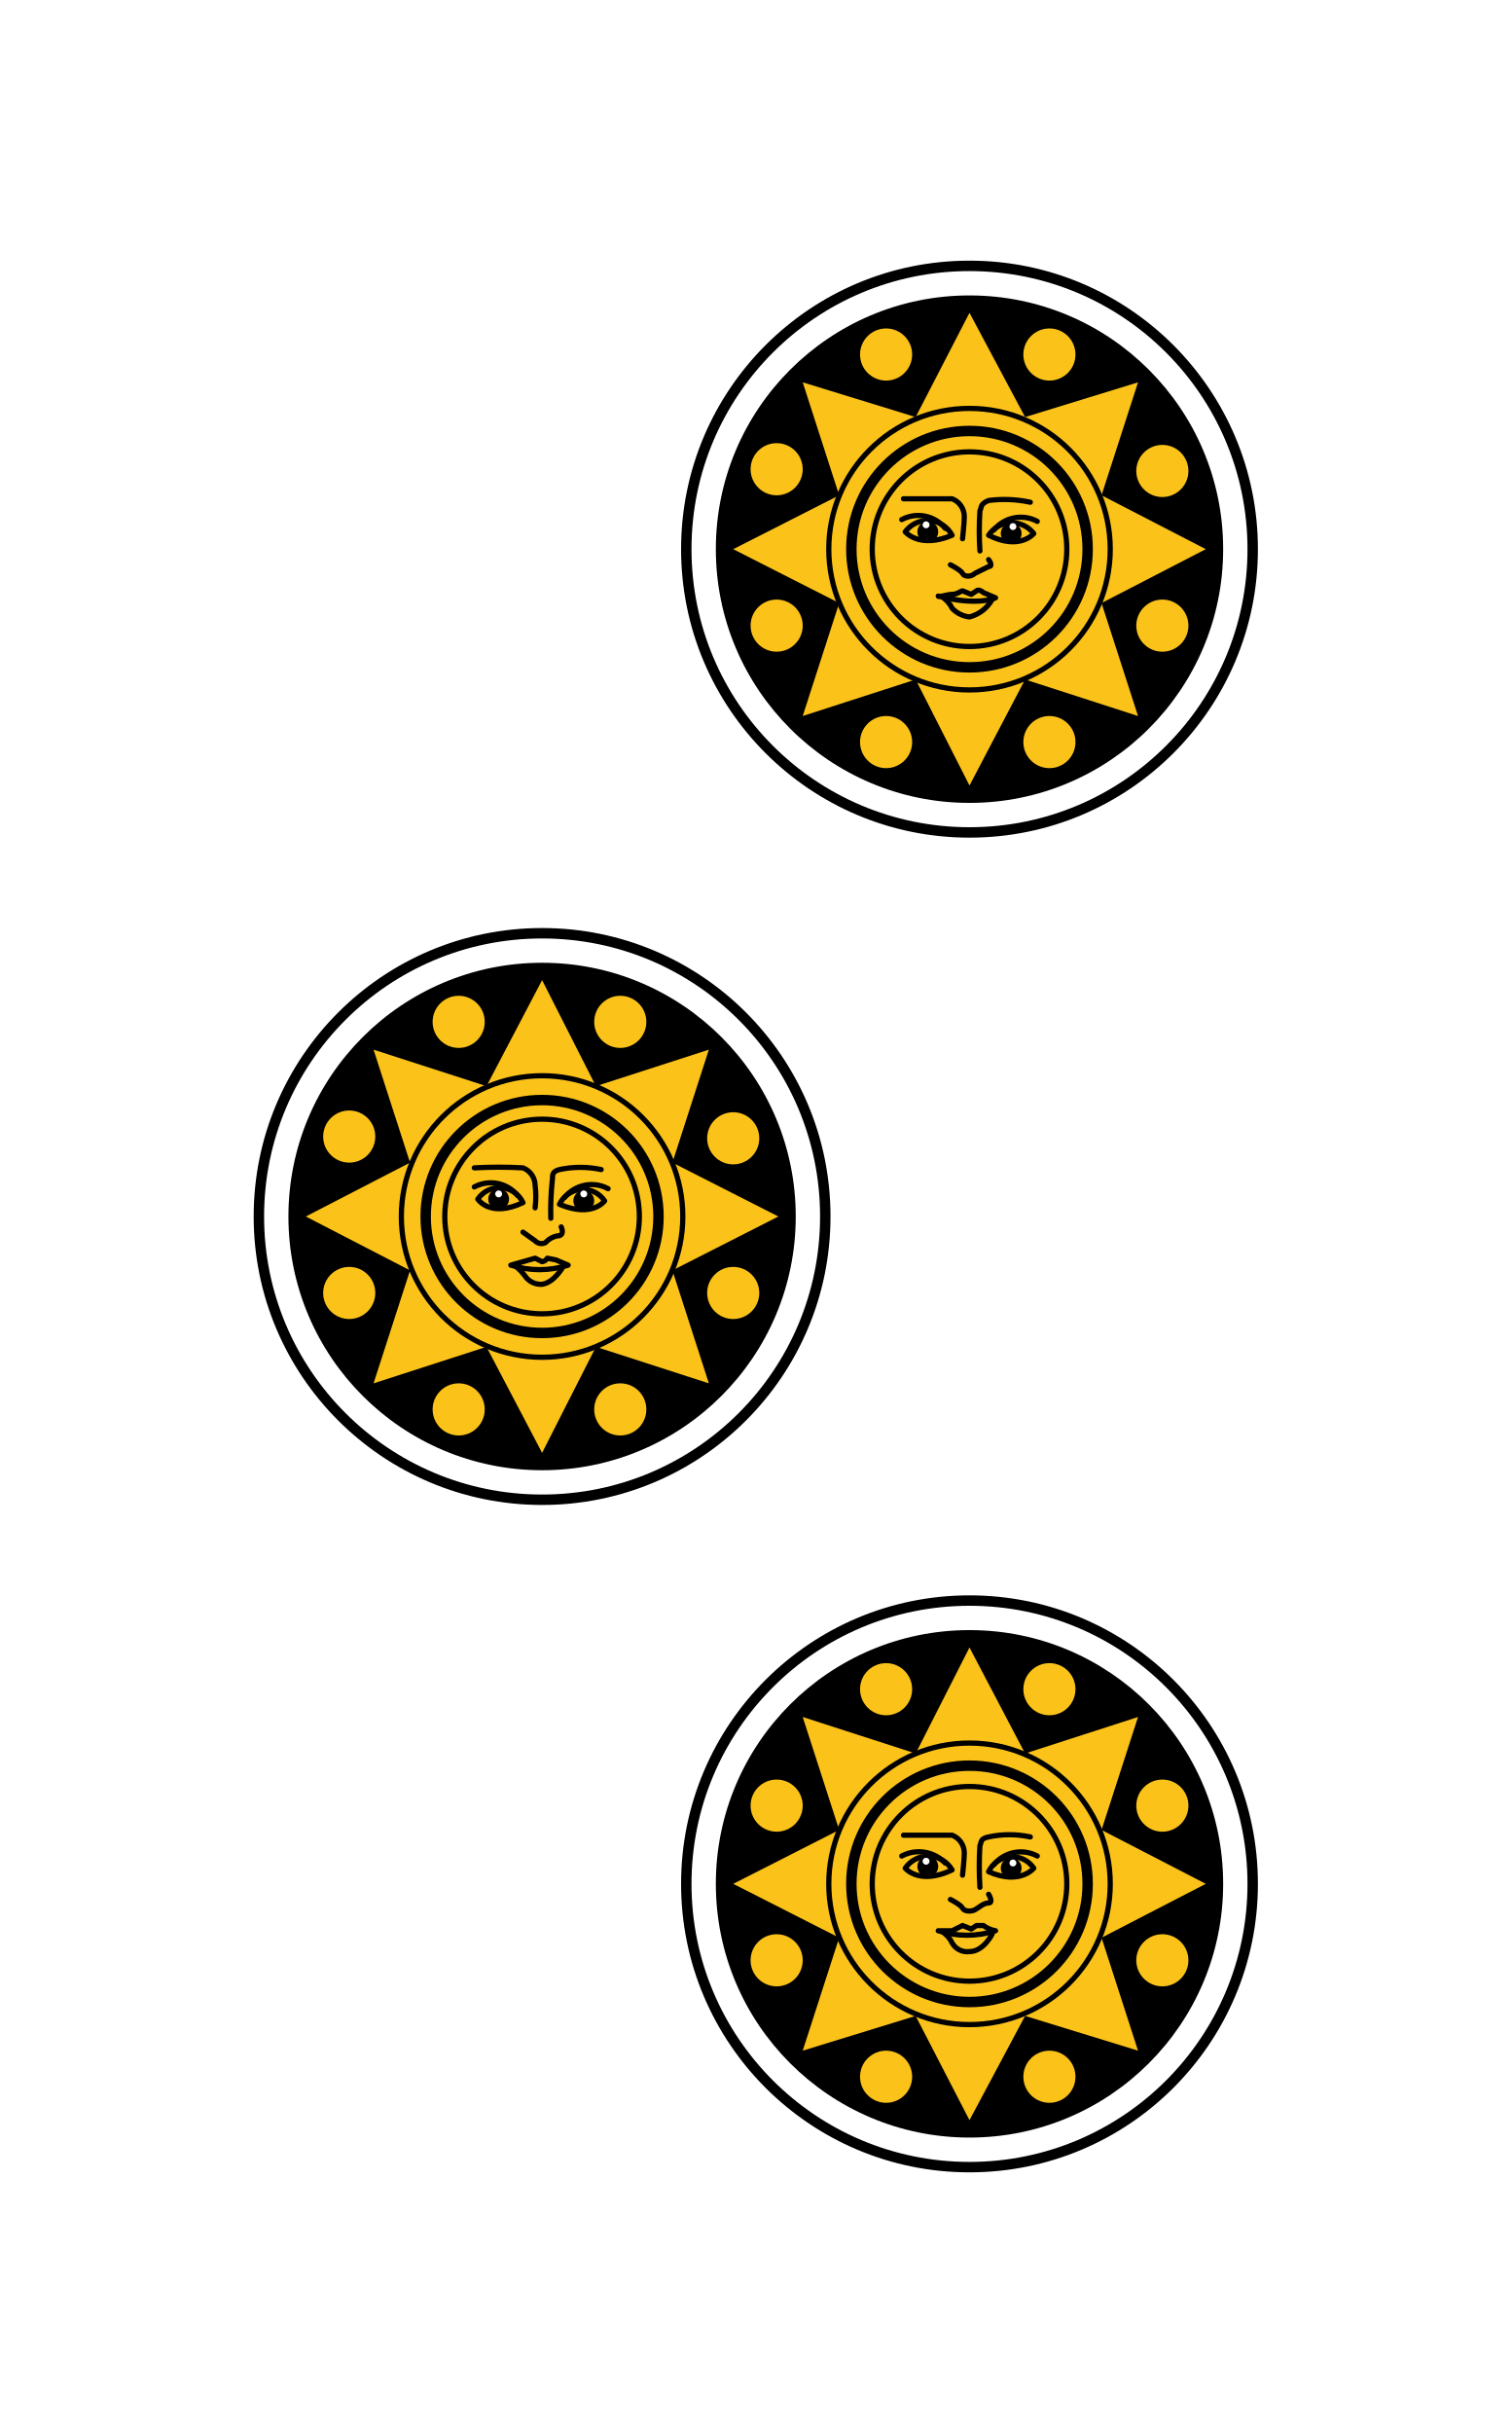
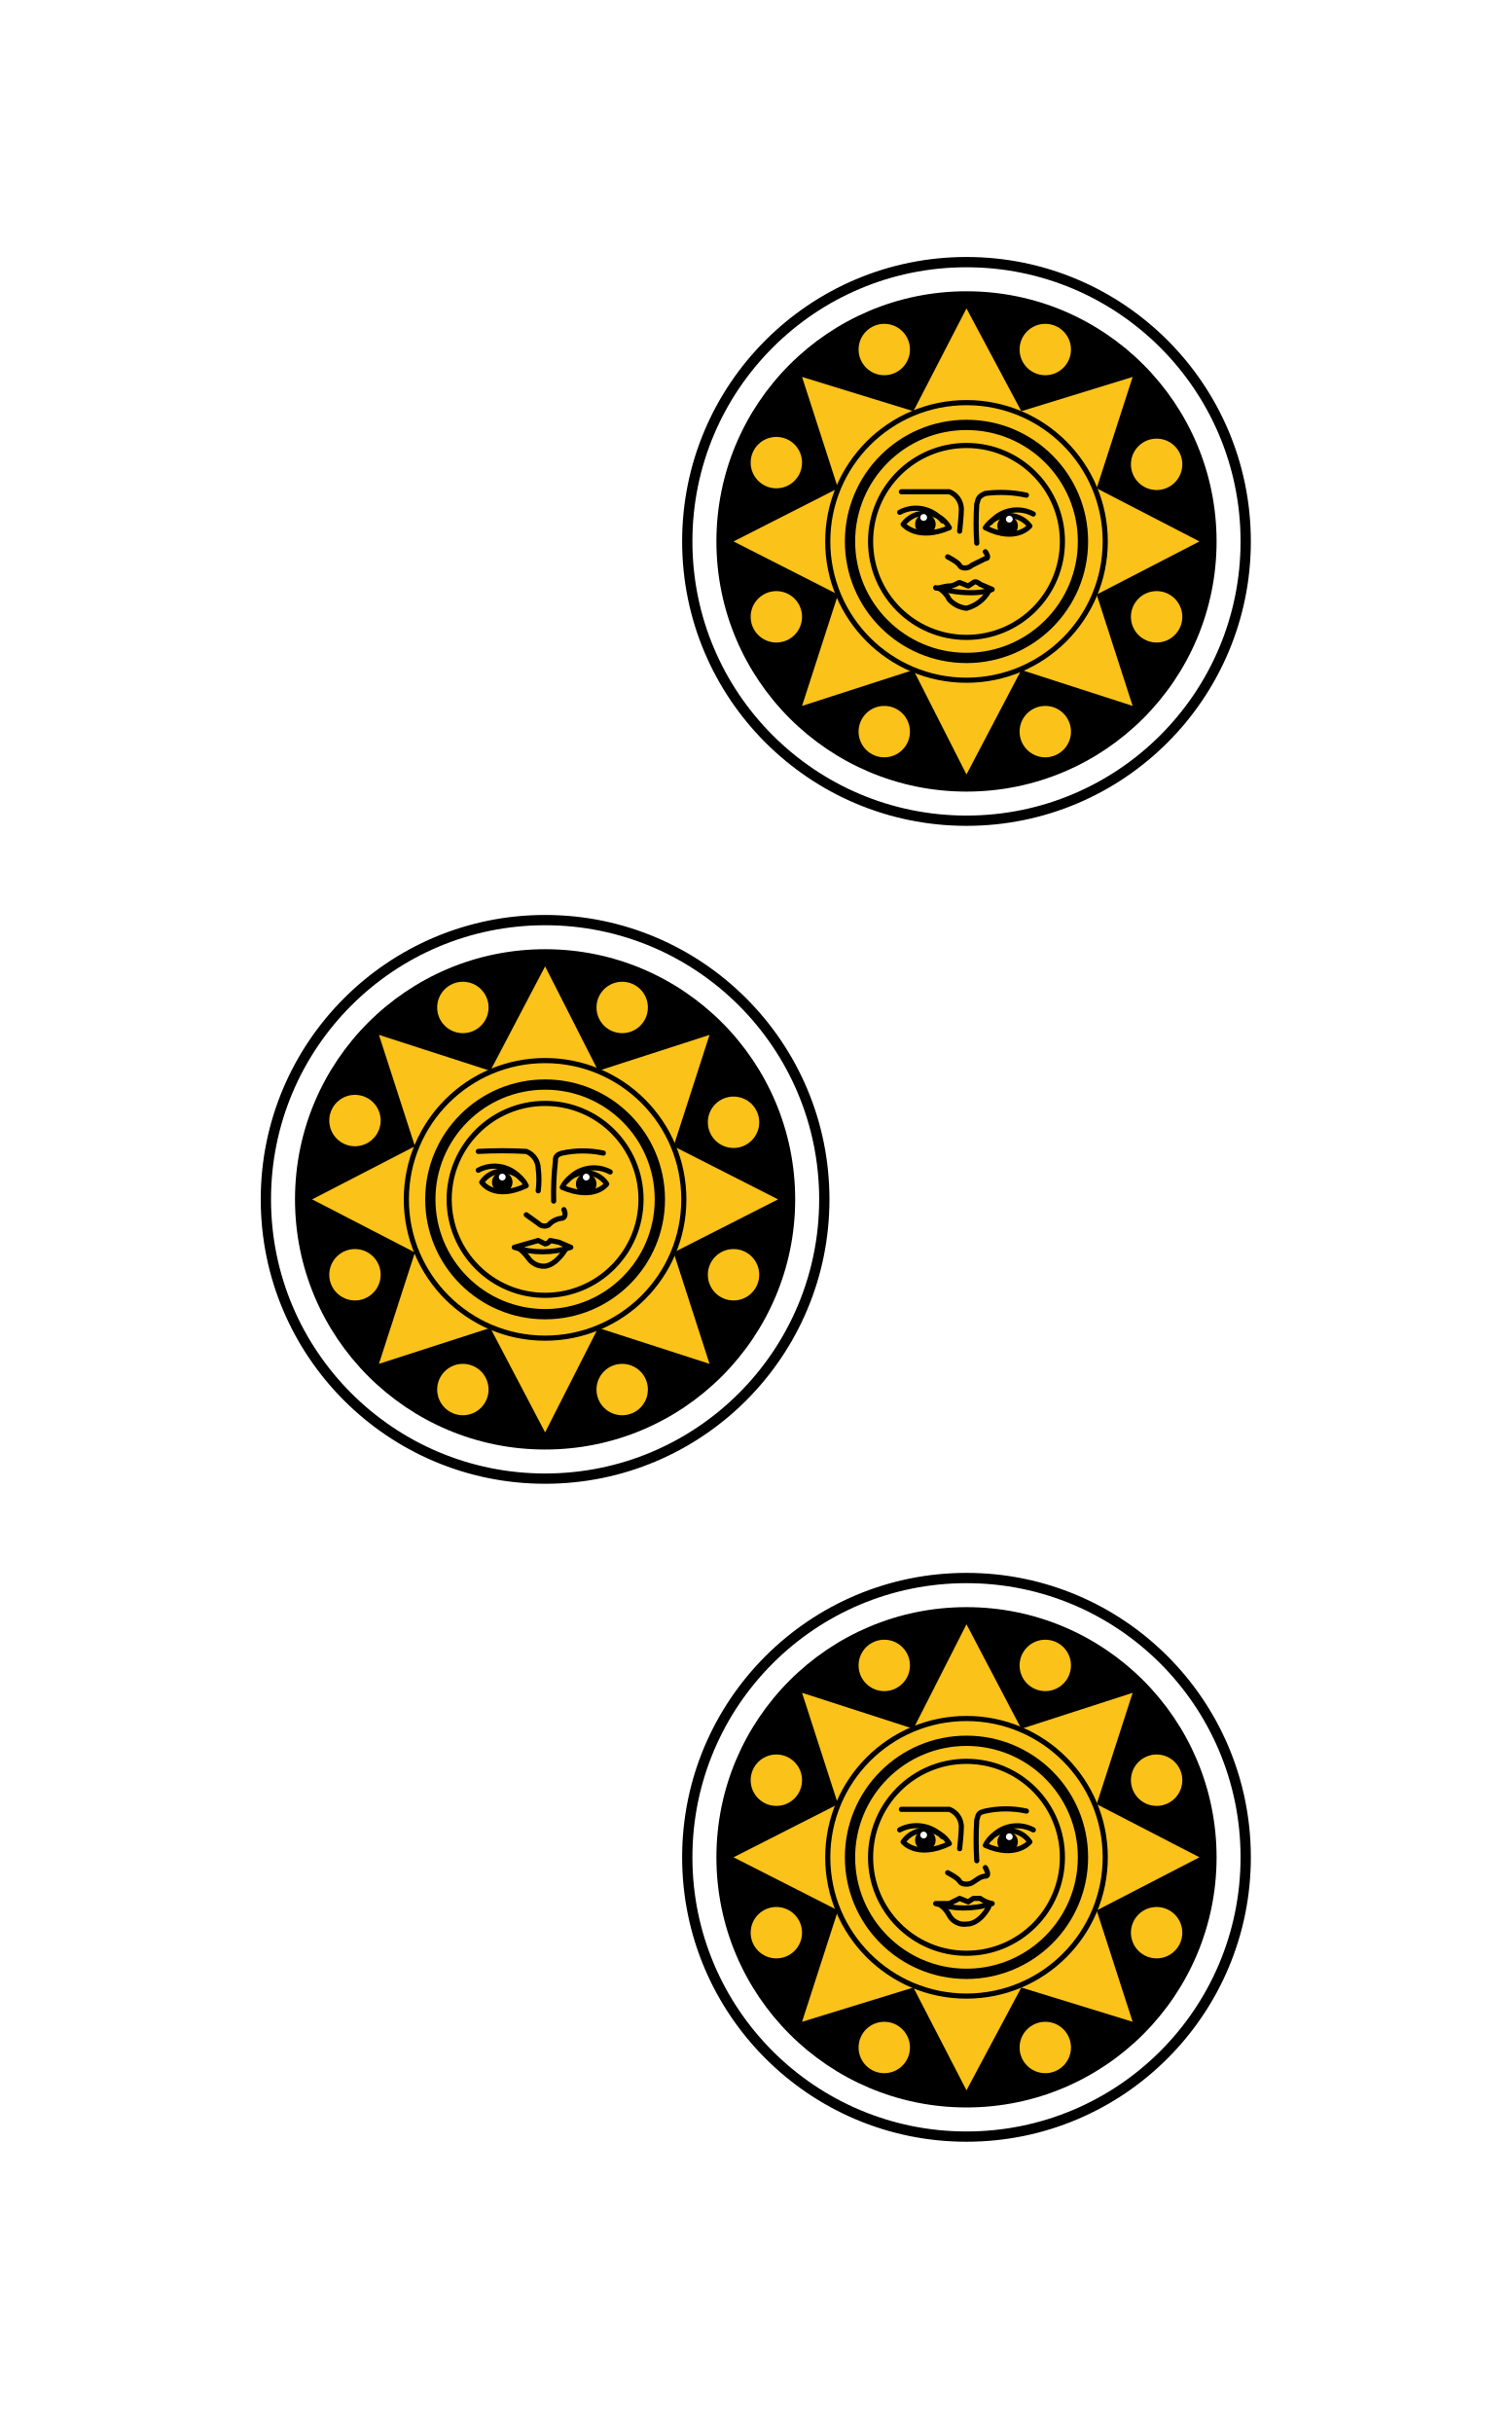
- <svg xmlns="http://www.w3.org/2000/svg" width="261px" height="420px" viewBox="0 0 261 420" version="1.1">
+ <svg xmlns="http://www.w3.org/2000/svg" width="261px" height="420px" viewBox="0 0 261 426" version="1.1">
  <g id="surface1">
    <path style=" stroke:none;fill-rule:nonzero;fill:rgb(100%,100%,100%);fill-opacity:1;" d="M 18 0 L 243 0 C 252.941 0 261 8.059 261 18 L 261 402 C 261 411.941 252.941 420 243 420 L 18 420 C 8.059 420 0 411.941 0 402 L 0 18 C 0 8.059 8.059 0 18 0 Z M 18 0 " />
    <path style=" stroke:none;fill-rule:nonzero;fill:rgb(0%,0%,0%);fill-opacity:1;" d="M 211.199 94.801 C 211.199 118.988 191.59 138.602 167.398 138.602 C 143.211 138.602 123.602 118.988 123.602 94.801 C 123.602 70.609 143.211 51 167.398 51 C 191.59 51 211.199 70.609 211.199 94.801 Z M 211.199 94.801 " />
    <path style="fill:none;stroke-width:0.6;stroke-linecap:butt;stroke-linejoin:miter;stroke:rgb(0%,0%,0%);stroke-opacity:1;stroke-miterlimit:10;" d="M 72.1 31.6 C 72.1 40.603 64.802 47.9 55.799 47.9 C 46.798 47.9 39.5 40.603 39.5 31.6 C 39.5 22.598 46.798 15.299 55.799 15.299 C 64.802 15.299 72.1 22.598 72.1 31.6 Z M 72.1 31.6 " transform="matrix(3,0,0,3,0,0)" />
    <path style=" stroke:none;fill-rule:nonzero;fill:rgb(98.431%,76.078%,9.804%);fill-opacity:1;" d="M 158.102 72 L 167.398 54 L 177 72 L 196.5 66 L 190.199 85.5 L 208.199 94.801 L 190.199 104.102 L 196.5 123.602 L 177 117.301 L 167.398 135.602 L 158.102 117.301 L 138.602 123.602 L 144.898 104.102 L 126.602 94.801 L 144.898 85.5 L 138.602 66 Z M 158.102 72 " />
    <path style="fill:none;stroke-width:0.3;stroke-linecap:butt;stroke-linejoin:miter;stroke:rgb(0%,0%,0%);stroke-opacity:1;stroke-miterlimit:10;" d="M 63.9 31.6 C 63.9 36.073 60.273 39.701 55.799 39.701 C 51.327 39.701 47.701 36.073 47.701 31.6 C 47.701 27.126 51.327 23.5 55.799 23.5 C 60.273 23.5 63.9 27.126 63.9 31.6 Z M 63.9 31.6 " transform="matrix(3,0,0,3,0,0)" />
    <path style="fill:none;stroke-width:0.6;stroke-linecap:butt;stroke-linejoin:miter;stroke:rgb(0%,0%,0%);stroke-opacity:1;stroke-miterlimit:10;" d="M 62.6 31.6 C 62.6 35.355 59.556 38.4 55.799 38.4 C 52.044 38.4 49 35.355 49 31.6 C 49 27.845 52.044 24.799 55.799 24.799 C 59.556 24.799 62.6 27.845 62.6 31.6 Z M 62.6 31.6 " transform="matrix(3,0,0,3,0,0)" />
    <path style="fill:none;stroke-width:0.3;stroke-linecap:butt;stroke-linejoin:miter;stroke:rgb(0%,0%,0%);stroke-opacity:1;stroke-miterlimit:10;" d="M 61.4 31.6 C 61.4 34.693 58.893 37.201 55.799 37.201 C 52.707 37.201 50.201 34.693 50.201 31.6 C 50.201 28.508 52.707 26 55.799 26 C 58.893 26 61.4 28.508 61.4 31.6 Z M 61.4 31.6 " transform="matrix(3,0,0,3,0,0)" />
    <path style="fill:none;stroke-width:0.3;stroke-linecap:round;stroke-linejoin:round;stroke:rgb(0%,0%,0%);stroke-opacity:1;stroke-miterlimit:4;" d="M 52.1 30.6 C 52.1 30.6 52.9 31.6 54.799 30.799 C 54.542 30.315 54.053 29.996 53.505 29.954 C 52.957 29.914 52.427 30.158 52.1 30.6 Z M 52.1 30.6 " transform="matrix(3,0,0,3,0,0)" />
    <path style=" stroke:none;fill-rule:nonzero;fill:rgb(0%,0%,0%);fill-opacity:1;" d="M 162 91.801 C 162 90.805 161.195 90 160.199 90 C 159.207 90 158.398 90.805 158.398 91.801 C 158.398 92.793 159.207 93.602 160.199 93.602 C 161.195 93.602 162 92.793 162 91.801 Z M 162 91.801 " />
    <path style=" stroke:none;fill-rule:nonzero;fill:rgb(100%,100%,100%);fill-opacity:1;" d="M 160.5 90.602 C 160.5 90.93 160.23 91.199 159.898 91.199 C 159.57 91.199 159.301 90.93 159.301 90.602 C 159.301 90.27 159.57 90 159.898 90 C 160.23 90 160.5 90.27 160.5 90.602 Z M 160.5 90.602 " />
    <path style="fill:none;stroke-width:0.3;stroke-linecap:round;stroke-linejoin:round;stroke:rgb(0%,0%,0%);stroke-opacity:1;stroke-miterlimit:4;" d="M 51.9 29.9 C 52.745 29.445 53.794 29.655 54.4 30.4 M 59.5 30.701 C 59.5 30.701 58.701 31.701 56.9 30.799 C 57.184 30.368 57.659 30.102 58.174 30.082 C 58.69 30.062 59.184 30.292 59.5 30.701 Z M 59.5 30.701 " transform="matrix(3,0,0,3,0,0)" />
    <path style=" stroke:none;fill-rule:nonzero;fill:rgb(0%,0%,0%);fill-opacity:1;" d="M 176.398 92.102 C 176.398 91.105 175.594 90.301 174.602 90.301 C 173.605 90.301 172.801 91.105 172.801 92.102 C 172.801 93.094 173.605 93.898 174.602 93.898 C 175.594 93.898 176.398 93.094 176.398 92.102 Z M 176.398 92.102 " />
    <path style=" stroke:none;fill-rule:nonzero;fill:rgb(100%,100%,100%);fill-opacity:1;" d="M 175.5 90.898 C 175.5 91.23 175.23 91.5 174.898 91.5 C 174.57 91.5 174.301 91.23 174.301 90.898 C 174.301 90.57 174.57 90.301 174.898 90.301 C 175.23 90.301 175.5 90.57 175.5 90.898 Z M 175.5 90.898 " />
    <path style="fill:none;stroke-width:0.3;stroke-linecap:round;stroke-linejoin:round;stroke:rgb(0%,0%,0%);stroke-opacity:1;stroke-miterlimit:4;" d="M 59.701 30 C 58.854 29.546 57.806 29.755 57.201 30.5 M 52 28.701 L 54.799 28.701 C 55.214 28.862 55.49 29.257 55.5 29.701 C 55.5 30.1 55.4 31 55.4 31 " transform="matrix(3,0,0,3,0,0)" />
    <path style="fill:none;stroke-width:0.3;stroke-linecap:round;stroke-linejoin:round;stroke:rgb(0%,0%,0%);stroke-opacity:1;stroke-miterlimit:4;" d="M 59.299 28.9 C 58.512 28.729 57.699 28.695 56.9 28.799 C 56.4 29 56.5 29.201 56.4 29.4 C 56.35 30.165 56.35 30.934 56.4 31.701 M 54.701 32.5 C 54.701 32.5 55.299 32.799 55.4 33 C 55.5 33.201 55.9 33.201 56.1 33 L 56.9 32.6 C 57.201 32.6 56.9 32.201 56.9 32.201 M 56.201 34 L 55.9 34.201 L 55.4 34 C 55.299 34 55.1 34.201 54.799 34.201 C 54.5 34.201 54 34.4 54 34.299 C 56.299 34.9 57.299 34.4 57.299 34.4 L 56.6 34.1 C 56.5 34 56.299 33.9 56.201 34 Z M 56.201 34 " transform="matrix(3,0,0,3,0,0)" />
    <path style="fill:none;stroke-width:0.3;stroke-linecap:round;stroke-linejoin:round;stroke:rgb(0%,0%,0%);stroke-opacity:1;stroke-miterlimit:4;" d="M 57.1 34.5 C 56.82 34.996 56.352 35.357 55.799 35.5 C 55.418 35.46 55.062 35.281 54.799 35 C 54.685 34.762 54.513 34.556 54.299 34.4 " transform="matrix(3,0,0,3,0,0)" />
    <path style=" stroke:none;fill-rule:nonzero;fill:rgb(98.431%,76.078%,9.804%);fill-opacity:1;" d="M 185.699 61.199 C 185.699 63.684 183.684 65.699 181.199 65.699 C 178.715 65.699 176.699 63.684 176.699 61.199 C 176.699 58.715 178.715 56.699 181.199 56.699 C 183.684 56.699 185.699 58.715 185.699 61.199 Z M 185.699 61.199 " />
    <path style=" stroke:none;fill-rule:nonzero;fill:rgb(98.431%,76.078%,9.804%);fill-opacity:1;" d="M 205.199 81.301 C 205.199 83.785 203.184 85.801 200.699 85.801 C 198.215 85.801 196.199 83.785 196.199 81.301 C 196.199 78.816 198.215 76.801 200.699 76.801 C 203.184 76.801 205.199 78.816 205.199 81.301 Z M 205.199 81.301 " />
    <path style=" stroke:none;fill-rule:nonzero;fill:rgb(98.431%,76.078%,9.804%);fill-opacity:1;" d="M 205.199 108 C 205.199 110.484 203.184 112.5 200.699 112.5 C 198.215 112.5 196.199 110.484 196.199 108 C 196.199 105.516 198.215 103.5 200.699 103.5 C 203.184 103.5 205.199 105.516 205.199 108 Z M 205.199 108 " />
    <path style=" stroke:none;fill-rule:nonzero;fill:rgb(98.431%,76.078%,9.804%);fill-opacity:1;" d="M 185.699 128.102 C 185.699 130.586 183.684 132.602 181.199 132.602 C 178.715 132.602 176.699 130.586 176.699 128.102 C 176.699 125.613 178.715 123.602 181.199 123.602 C 183.684 123.602 185.699 125.613 185.699 128.102 Z M 185.699 128.102 " />
    <path style=" stroke:none;fill-rule:nonzero;fill:rgb(98.431%,76.078%,9.804%);fill-opacity:1;" d="M 157.5 128.102 C 157.5 130.586 155.484 132.602 153 132.602 C 150.516 132.602 148.5 130.586 148.5 128.102 C 148.5 125.613 150.516 123.602 153 123.602 C 155.484 123.602 157.5 125.613 157.5 128.102 Z M 157.5 128.102 " />
    <path style=" stroke:none;fill-rule:nonzero;fill:rgb(98.431%,76.078%,9.804%);fill-opacity:1;" d="M 138.602 108 C 138.602 110.484 136.586 112.5 134.102 112.5 C 131.613 112.5 129.602 110.484 129.602 108 C 129.602 105.516 131.613 103.5 134.102 103.5 C 136.586 103.5 138.602 105.516 138.602 108 Z M 138.602 108 " />
    <path style=" stroke:none;fill-rule:nonzero;fill:rgb(98.431%,76.078%,9.804%);fill-opacity:1;" d="M 138.602 81 C 138.602 83.484 136.586 85.5 134.102 85.5 C 131.613 85.5 129.602 83.484 129.602 81 C 129.602 78.516 131.613 76.5 134.102 76.5 C 136.586 76.5 138.602 78.516 138.602 81 Z M 138.602 81 " />
    <path style=" stroke:none;fill-rule:nonzero;fill:rgb(98.431%,76.078%,9.804%);fill-opacity:1;" d="M 157.5 61.199 C 157.5 63.684 155.484 65.699 153 65.699 C 150.516 65.699 148.5 63.684 148.5 61.199 C 148.5 58.715 150.516 56.699 153 56.699 C 155.484 56.699 157.5 58.715 157.5 61.199 Z M 157.5 61.199 " />
    <path style=" stroke:none;fill-rule:nonzero;fill:rgb(0%,0%,0%);fill-opacity:1;" d="M 211.199 325.199 C 211.199 349.391 191.59 369 167.398 369 C 143.211 369 123.602 349.391 123.602 325.199 C 123.602 301.012 143.211 281.398 167.398 281.398 C 191.59 281.398 211.199 301.012 211.199 325.199 Z M 211.199 325.199 " />
    <path style="fill:none;stroke-width:0.6;stroke-linecap:butt;stroke-linejoin:miter;stroke:rgb(0%,0%,0%);stroke-opacity:1;stroke-miterlimit:10;" d="M 72.1 108.4 C 72.1 117.402 64.802 124.701 55.799 124.701 C 46.798 124.701 39.5 117.402 39.5 108.4 C 39.5 99.397 46.798 92.1 55.799 92.1 C 64.802 92.1 72.1 99.397 72.1 108.4 Z M 72.1 108.4 " transform="matrix(3,0,0,3,0,0)" />
    <path style=" stroke:none;fill-rule:nonzero;fill:rgb(98.431%,76.078%,9.804%);fill-opacity:1;" d="M 158.102 302.699 L 167.398 284.398 L 177 302.699 L 196.5 296.398 L 190.199 315.898 L 208.199 325.199 L 190.199 334.5 L 196.5 354 L 177 348 L 167.398 366 L 158.102 348 L 138.602 354 L 144.898 334.5 L 126.602 325.199 L 144.898 315.898 L 138.602 296.398 Z M 158.102 302.699 " />
    <path style="fill:none;stroke-width:0.3;stroke-linecap:butt;stroke-linejoin:miter;stroke:rgb(0%,0%,0%);stroke-opacity:1;stroke-miterlimit:10;" d="M 63.9 108.4 C 63.9 112.874 60.273 116.5 55.799 116.5 C 51.327 116.5 47.701 112.874 47.701 108.4 C 47.701 103.927 51.327 100.299 55.799 100.299 C 60.273 100.299 63.9 103.927 63.9 108.4 Z M 63.9 108.4 " transform="matrix(3,0,0,3,0,0)" />
    <path style="fill:none;stroke-width:0.6;stroke-linecap:butt;stroke-linejoin:miter;stroke:rgb(0%,0%,0%);stroke-opacity:1;stroke-miterlimit:10;" d="M 62.6 108.4 C 62.6 112.155 59.556 115.201 55.799 115.201 C 52.044 115.201 49 112.155 49 108.4 C 49 104.645 52.044 101.6 55.799 101.6 C 59.556 101.6 62.6 104.645 62.6 108.4 Z M 62.6 108.4 " transform="matrix(3,0,0,3,0,0)" />
    <path style="fill:none;stroke-width:0.3;stroke-linecap:butt;stroke-linejoin:miter;stroke:rgb(0%,0%,0%);stroke-opacity:1;stroke-miterlimit:10;" d="M 61.4 108.4 C 61.4 111.492 58.893 114 55.799 114 C 52.707 114 50.201 111.492 50.201 108.4 C 50.201 105.307 52.707 102.799 55.799 102.799 C 58.893 102.799 61.4 105.307 61.4 108.4 Z M 61.4 108.4 " transform="matrix(3,0,0,3,0,0)" />
    <path style="fill:none;stroke-width:0.3;stroke-linecap:round;stroke-linejoin:round;stroke:rgb(0%,0%,0%);stroke-opacity:1;stroke-miterlimit:4;" d="M 52.1 107.5 C 52.1 107.5 52.9 108.5 54.799 107.6 C 54.523 107.128 54.025 106.828 53.478 106.807 C 52.93 106.788 52.41 107.048 52.1 107.5 Z M 52.1 107.5 " transform="matrix(3,0,0,3,0,0)" />
    <path style=" stroke:none;fill-rule:nonzero;fill:rgb(0%,0%,0%);fill-opacity:1;" d="M 162 322.199 C 162 321.207 161.195 320.398 160.199 320.398 C 159.207 320.398 158.398 321.207 158.398 322.199 C 158.398 323.195 159.207 324 160.199 324 C 161.195 324 162 323.195 162 322.199 Z M 162 322.199 " />
    <path style=" stroke:none;fill-rule:nonzero;fill:rgb(100%,100%,100%);fill-opacity:1;" d="M 160.5 321.301 C 160.5 321.633 160.23 321.898 159.898 321.898 C 159.57 321.898 159.301 321.633 159.301 321.301 C 159.301 320.969 159.57 320.699 159.898 320.699 C 160.23 320.699 160.5 320.969 160.5 321.301 Z M 160.5 321.301 " />
    <path style="fill:none;stroke-width:0.3;stroke-linecap:round;stroke-linejoin:round;stroke:rgb(0%,0%,0%);stroke-opacity:1;stroke-miterlimit:4;" d="M 51.9 106.799 C 52.729 106.359 53.75 106.523 54.4 107.201 M 59.5 107.5 C 59.5 107.5 58.701 108.5 56.9 107.701 C 57.13 107.212 57.604 106.885 58.142 106.844 C 58.68 106.802 59.198 107.053 59.5 107.5 Z M 59.5 107.5 " transform="matrix(3,0,0,3,0,0)" />
    <path style=" stroke:none;fill-rule:nonzero;fill:rgb(0%,0%,0%);fill-opacity:1;" d="M 176.398 322.5 C 176.398 321.508 175.594 320.699 174.602 320.699 C 173.605 320.699 172.801 321.508 172.801 322.5 C 172.801 323.492 173.605 324.301 174.602 324.301 C 175.594 324.301 176.398 323.492 176.398 322.5 Z M 176.398 322.5 " />
    <path style=" stroke:none;fill-rule:nonzero;fill:rgb(100%,100%,100%);fill-opacity:1;" d="M 175.5 321.602 C 175.5 321.93 175.23 322.199 174.898 322.199 C 174.57 322.199 174.301 321.93 174.301 321.602 C 174.301 321.27 174.57 321 174.898 321 C 175.23 321 175.5 321.27 175.5 321.602 Z M 175.5 321.602 " />
    <path style="fill:none;stroke-width:0.3;stroke-linecap:round;stroke-linejoin:round;stroke:rgb(0%,0%,0%);stroke-opacity:1;stroke-miterlimit:4;" d="M 59.701 106.799 C 58.854 106.345 57.806 106.555 57.201 107.299 M 52 105.6 L 54.799 105.6 C 55.214 105.762 55.49 106.156 55.5 106.6 C 55.5 107 55.4 107.9 55.4 107.9 " transform="matrix(3,0,0,3,0,0)" />
    <path style="fill:none;stroke-width:0.3;stroke-linecap:round;stroke-linejoin:round;stroke:rgb(0%,0%,0%);stroke-opacity:1;stroke-miterlimit:4;" d="M 59.299 105.701 C 58.509 105.53 57.691 105.53 56.9 105.701 C 56.4 105.799 56.5 106 56.4 106.201 C 56.35 106.999 56.35 107.801 56.4 108.6 M 54.701 109.299 C 54.701 109.299 55.299 109.6 55.4 109.799 C 55.5 110 55.9 110 56.1 109.9 C 56.299 109.799 56.6 109.5 56.9 109.5 C 57.201 109.5 56.9 109 56.9 109 M 56.201 110.799 L 55.9 111 L 55.4 110.799 L 54.799 111.1 L 54 111.1 C 55.073 111.444 56.227 111.444 57.299 111.1 C 57.047 111.055 56.807 110.952 56.6 110.799 Z M 56.201 110.799 " transform="matrix(3,0,0,3,0,0)" />
    <path style="fill:none;stroke-width:0.3;stroke-linecap:round;stroke-linejoin:round;stroke:rgb(0%,0%,0%);stroke-opacity:1;stroke-miterlimit:4;" d="M 57.1 111.299 C 57.1 111.299 56.6 112.299 55.799 112.299 C 55.396 112.353 55 112.155 54.799 111.799 C 54.685 111.561 54.513 111.355 54.299 111.201 " transform="matrix(3,0,0,3,0,0)" />
    <path style=" stroke:none;fill-rule:nonzero;fill:rgb(98.431%,76.078%,9.804%);fill-opacity:1;" d="M 185.699 291.602 C 185.699 294.086 183.684 296.102 181.199 296.102 C 178.715 296.102 176.699 294.086 176.699 291.602 C 176.699 289.113 178.715 287.102 181.199 287.102 C 183.684 287.102 185.699 289.113 185.699 291.602 Z M 185.699 291.602 " />
    <path style=" stroke:none;fill-rule:nonzero;fill:rgb(98.431%,76.078%,9.804%);fill-opacity:1;" d="M 205.199 311.699 C 205.199 314.184 203.184 316.199 200.699 316.199 C 198.215 316.199 196.199 314.184 196.199 311.699 C 196.199 309.215 198.215 307.199 200.699 307.199 C 203.184 307.199 205.199 309.215 205.199 311.699 Z M 205.199 311.699 " />
    <path style=" stroke:none;fill-rule:nonzero;fill:rgb(98.431%,76.078%,9.804%);fill-opacity:1;" d="M 205.199 338.398 C 205.199 340.887 203.184 342.898 200.699 342.898 C 198.215 342.898 196.199 340.887 196.199 338.398 C 196.199 335.914 198.215 333.898 200.699 333.898 C 203.184 333.898 205.199 335.914 205.199 338.398 Z M 205.199 338.398 " />
    <path style=" stroke:none;fill-rule:nonzero;fill:rgb(98.431%,76.078%,9.804%);fill-opacity:1;" d="M 185.699 358.5 C 185.699 360.984 183.684 363 181.199 363 C 178.715 363 176.699 360.984 176.699 358.5 C 176.699 356.016 178.715 354 181.199 354 C 183.684 354 185.699 356.016 185.699 358.5 Z M 185.699 358.5 " />
    <path style=" stroke:none;fill-rule:nonzero;fill:rgb(98.431%,76.078%,9.804%);fill-opacity:1;" d="M 157.5 358.5 C 157.5 360.984 155.484 363 153 363 C 150.516 363 148.5 360.984 148.5 358.5 C 148.5 356.016 150.516 354 153 354 C 155.484 354 157.5 356.016 157.5 358.5 Z M 157.5 358.5 " />
    <path style=" stroke:none;fill-rule:nonzero;fill:rgb(98.431%,76.078%,9.804%);fill-opacity:1;" d="M 138.602 338.398 C 138.602 340.887 136.586 342.898 134.102 342.898 C 131.613 342.898 129.602 340.887 129.602 338.398 C 129.602 335.914 131.613 333.898 134.102 333.898 C 136.586 333.898 138.602 335.914 138.602 338.398 Z M 138.602 338.398 " />
    <path style=" stroke:none;fill-rule:nonzero;fill:rgb(98.431%,76.078%,9.804%);fill-opacity:1;" d="M 138.602 311.699 C 138.602 314.184 136.586 316.199 134.102 316.199 C 131.613 316.199 129.602 314.184 129.602 311.699 C 129.602 309.215 131.613 307.199 134.102 307.199 C 136.586 307.199 138.602 309.215 138.602 311.699 Z M 138.602 311.699 " />
    <path style=" stroke:none;fill-rule:nonzero;fill:rgb(98.431%,76.078%,9.804%);fill-opacity:1;" d="M 157.5 291.602 C 157.5 294.086 155.484 296.102 153 296.102 C 150.516 296.102 148.5 294.086 148.5 291.602 C 148.5 289.113 150.516 287.102 153 287.102 C 155.484 287.102 157.5 289.113 157.5 291.602 Z M 157.5 291.602 " />
    <path style=" stroke:none;fill-rule:nonzero;fill:rgb(0%,0%,0%);fill-opacity:1;" d="M 137.398 210 C 137.398 234.191 117.789 253.801 93.602 253.801 C 69.41 253.801 49.801 234.191 49.801 210 C 49.801 185.809 69.41 166.199 93.602 166.199 C 117.789 166.199 137.398 185.809 137.398 210 Z M 137.398 210 " />
    <path style="fill:none;stroke-width:0.6;stroke-linecap:butt;stroke-linejoin:miter;stroke:rgb(0%,0%,0%);stroke-opacity:1;stroke-miterlimit:10;" d="M 47.5 70 C 47.5 79.003 40.202 86.299 31.201 86.299 C 22.198 86.299 14.9 79.003 14.9 70 C 14.9 60.997 22.198 53.701 31.201 53.701 C 40.202 53.701 47.5 60.997 47.5 70 Z M 47.5 70 " transform="matrix(3,0,0,3,0,0)" />
    <path style=" stroke:none;fill-rule:nonzero;fill:rgb(98.431%,76.078%,9.804%);fill-opacity:1;" d="M 84 187.5 L 93.602 169.199 L 102.898 187.5 L 122.398 181.199 L 116.102 200.699 L 134.398 210 L 116.102 219.301 L 122.398 238.801 L 102.898 232.5 L 93.602 250.801 L 84 232.5 L 64.5 238.801 L 70.801 219.301 L 52.801 210 L 70.801 200.699 L 64.5 181.199 Z M 84 187.5 " />
    <path style="fill:none;stroke-width:0.3;stroke-linecap:butt;stroke-linejoin:miter;stroke:rgb(0%,0%,0%);stroke-opacity:1;stroke-miterlimit:10;" d="M 39.299 70 C 39.299 74.474 35.673 78.1 31.201 78.1 C 26.727 78.1 23.1 74.474 23.1 70 C 23.1 65.526 26.727 61.9 31.201 61.9 C 35.673 61.9 39.299 65.526 39.299 70 Z M 39.299 70 " transform="matrix(3,0,0,3,0,0)" />
    <path style="fill:none;stroke-width:0.6;stroke-linecap:butt;stroke-linejoin:miter;stroke:rgb(0%,0%,0%);stroke-opacity:1;stroke-miterlimit:10;" d="M 37.9 70 C 37.9 73.701 34.9 76.701 31.201 76.701 C 27.5 76.701 24.5 73.701 24.5 70 C 24.5 66.299 27.5 63.299 31.201 63.299 C 34.9 63.299 37.9 66.299 37.9 70 Z M 37.9 70 " transform="matrix(3,0,0,3,0,0)" />
    <path style="fill:none;stroke-width:0.3;stroke-linecap:butt;stroke-linejoin:miter;stroke:rgb(0%,0%,0%);stroke-opacity:1;stroke-miterlimit:10;" d="M 36.799 70 C 36.799 73.092 34.293 75.6 31.201 75.6 C 28.107 75.6 25.6 73.092 25.6 70 C 25.6 66.908 28.107 64.4 31.201 64.4 C 34.293 64.4 36.799 66.908 36.799 70 Z M 36.799 70 " transform="matrix(3,0,0,3,0,0)" />
    <path style="fill:none;stroke-width:0.3;stroke-linecap:round;stroke-linejoin:round;stroke:rgb(0%,0%,0%);stroke-opacity:1;stroke-miterlimit:4;" d="M 27.5 69 C 27.5 69 28.201 70.1 30.1 69.201 C 29.87 68.712 29.396 68.385 28.858 68.344 C 28.32 68.302 27.802 68.553 27.5 69 Z M 27.5 69 " transform="matrix(3,0,0,3,0,0)" />
    <path style=" stroke:none;fill-rule:nonzero;fill:rgb(0%,0%,0%);fill-opacity:1;" d="M 87.898 207 C 87.898 206.008 87.094 205.199 86.102 205.199 C 85.105 205.199 84.301 206.008 84.301 207 C 84.301 207.992 85.105 208.801 86.102 208.801 C 87.094 208.801 87.898 207.992 87.898 207 Z M 87.898 207 " />
    <path style=" stroke:none;fill-rule:nonzero;fill:rgb(100%,100%,100%);fill-opacity:1;" d="M 86.699 206.102 C 86.699 206.43 86.43 206.699 86.102 206.699 C 85.77 206.699 85.5 206.43 85.5 206.102 C 85.5 205.77 85.77 205.5 86.102 205.5 C 86.43 205.5 86.699 205.77 86.699 206.102 Z M 86.699 206.102 " />
    <path style="fill:none;stroke-width:0.3;stroke-linecap:round;stroke-linejoin:round;stroke:rgb(0%,0%,0%);stroke-opacity:1;stroke-miterlimit:4;" d="M 27.299 68.299 C 28.146 67.845 29.194 68.055 29.799 68.799 M 34.799 69.1 C 34.799 69.1 34.1 70.1 32.201 69.299 C 32.43 68.812 32.904 68.486 33.441 68.444 C 33.979 68.402 34.499 68.654 34.799 69.1 Z M 34.799 69.1 " transform="matrix(3,0,0,3,0,0)" />
    <path style=" stroke:none;fill-rule:nonzero;fill:rgb(0%,0%,0%);fill-opacity:1;" d="M 102.602 207.301 C 102.602 206.305 101.793 205.5 100.801 205.5 C 99.805 205.5 99 206.305 99 207.301 C 99 208.293 99.805 209.102 100.801 209.102 C 101.793 209.102 102.602 208.293 102.602 207.301 Z M 102.602 207.301 " />
    <path style=" stroke:none;fill-rule:nonzero;fill:rgb(100%,100%,100%);fill-opacity:1;" d="M 101.398 206.102 C 101.398 206.43 101.133 206.699 100.801 206.699 C 100.469 206.699 100.199 206.43 100.199 206.102 C 100.199 205.77 100.469 205.5 100.801 205.5 C 101.133 205.5 101.398 205.77 101.398 206.102 Z M 101.398 206.102 " />
    <path style="fill:none;stroke-width:0.3;stroke-linecap:round;stroke-linejoin:round;stroke:rgb(0%,0%,0%);stroke-opacity:1;stroke-miterlimit:4;" d="M 35 68.4 C 34.155 67.945 33.105 68.155 32.5 68.9 M 27.299 67.201 C 28.233 67.15 29.168 67.15 30.1 67.201 C 30.514 67.362 30.79 67.757 30.799 68.201 C 30.853 68.632 30.853 69.068 30.799 69.5 " transform="matrix(3,0,0,3,0,0)" />
    <path style="fill:none;stroke-width:0.3;stroke-linecap:round;stroke-linejoin:round;stroke:rgb(0%,0%,0%);stroke-opacity:1;stroke-miterlimit:4;" d="M 34.6 67.299 C 33.809 67.13 32.991 67.13 32.201 67.299 C 31.799 67.4 31.799 67.6 31.799 67.799 C 31.715 68.564 31.681 69.332 31.701 70.1 M 30.1 70.9 L 30.799 71.4 C 30.954 71.565 31.201 71.607 31.4 71.5 C 31.605 71.268 31.892 71.125 32.201 71.1 C 32.5 71 32.299 70.6 32.299 70.6 M 31.5 72.4 C 31.438 72.51 31.326 72.585 31.201 72.6 L 30.799 72.4 L 30.1 72.6 L 29.4 72.799 C 30.473 73.145 31.626 73.145 32.701 72.799 L 32 72.5 Z M 31.5 72.4 " transform="matrix(3,0,0,3,0,0)" />
    <path style="fill:none;stroke-width:0.3;stroke-linecap:round;stroke-linejoin:round;stroke:rgb(0%,0%,0%);stroke-opacity:1;stroke-miterlimit:4;" d="M 32.4 72.9 C 32.4 72.9 31.9 73.799 31.201 73.9 C 30.801 73.928 30.418 73.736 30.201 73.4 C 30.029 73.173 29.827 72.971 29.6 72.799 " transform="matrix(3,0,0,3,0,0)" />
    <path style=" stroke:none;fill-rule:nonzero;fill:rgb(98.431%,76.078%,9.804%);fill-opacity:1;" d="M 111.602 176.398 C 111.602 178.887 109.586 180.898 107.102 180.898 C 104.613 180.898 102.602 178.887 102.602 176.398 C 102.602 173.914 104.613 171.898 107.102 171.898 C 109.586 171.898 111.602 173.914 111.602 176.398 Z M 111.602 176.398 " />
    <path style=" stroke:none;fill-rule:nonzero;fill:rgb(98.431%,76.078%,9.804%);fill-opacity:1;" d="M 131.102 196.5 C 131.102 198.984 129.086 201 126.602 201 C 124.113 201 122.102 198.984 122.102 196.5 C 122.102 194.016 124.113 192 126.602 192 C 129.086 192 131.102 194.016 131.102 196.5 Z M 131.102 196.5 " />
    <path style=" stroke:none;fill-rule:nonzero;fill:rgb(98.431%,76.078%,9.804%);fill-opacity:1;" d="M 131.102 223.199 C 131.102 225.684 129.086 227.699 126.602 227.699 C 124.113 227.699 122.102 225.684 122.102 223.199 C 122.102 220.715 124.113 218.699 126.602 218.699 C 129.086 218.699 131.102 220.715 131.102 223.199 Z M 131.102 223.199 " />
    <path style=" stroke:none;fill-rule:nonzero;fill:rgb(98.431%,76.078%,9.804%);fill-opacity:1;" d="M 111.602 243.301 C 111.602 245.785 109.586 247.801 107.102 247.801 C 104.613 247.801 102.602 245.785 102.602 243.301 C 102.602 240.816 104.613 238.801 107.102 238.801 C 109.586 238.801 111.602 240.816 111.602 243.301 Z M 111.602 243.301 " />
    <path style=" stroke:none;fill-rule:nonzero;fill:rgb(98.431%,76.078%,9.804%);fill-opacity:1;" d="M 83.699 243.301 C 83.699 245.785 81.684 247.801 79.199 247.801 C 76.715 247.801 74.699 245.785 74.699 243.301 C 74.699 240.816 76.715 238.801 79.199 238.801 C 81.684 238.801 83.699 240.816 83.699 243.301 Z M 83.699 243.301 " />
    <path style=" stroke:none;fill-rule:nonzero;fill:rgb(98.431%,76.078%,9.804%);fill-opacity:1;" d="M 64.801 223.199 C 64.801 225.684 62.785 227.699 60.301 227.699 C 57.816 227.699 55.801 225.684 55.801 223.199 C 55.801 220.715 57.816 218.699 60.301 218.699 C 62.785 218.699 64.801 220.715 64.801 223.199 Z M 64.801 223.199 " />
    <path style=" stroke:none;fill-rule:nonzero;fill:rgb(98.431%,76.078%,9.804%);fill-opacity:1;" d="M 64.801 196.199 C 64.801 198.684 62.785 200.699 60.301 200.699 C 57.816 200.699 55.801 198.684 55.801 196.199 C 55.801 193.715 57.816 191.699 60.301 191.699 C 62.785 191.699 64.801 193.715 64.801 196.199 Z M 64.801 196.199 " />
    <path style=" stroke:none;fill-rule:nonzero;fill:rgb(98.431%,76.078%,9.804%);fill-opacity:1;" d="M 83.699 176.398 C 83.699 178.887 81.684 180.898 79.199 180.898 C 76.715 180.898 74.699 178.887 74.699 176.398 C 74.699 173.914 76.715 171.898 79.199 171.898 C 81.684 171.898 83.699 173.914 83.699 176.398 Z M 83.699 176.398 " />
  </g>
</svg>
